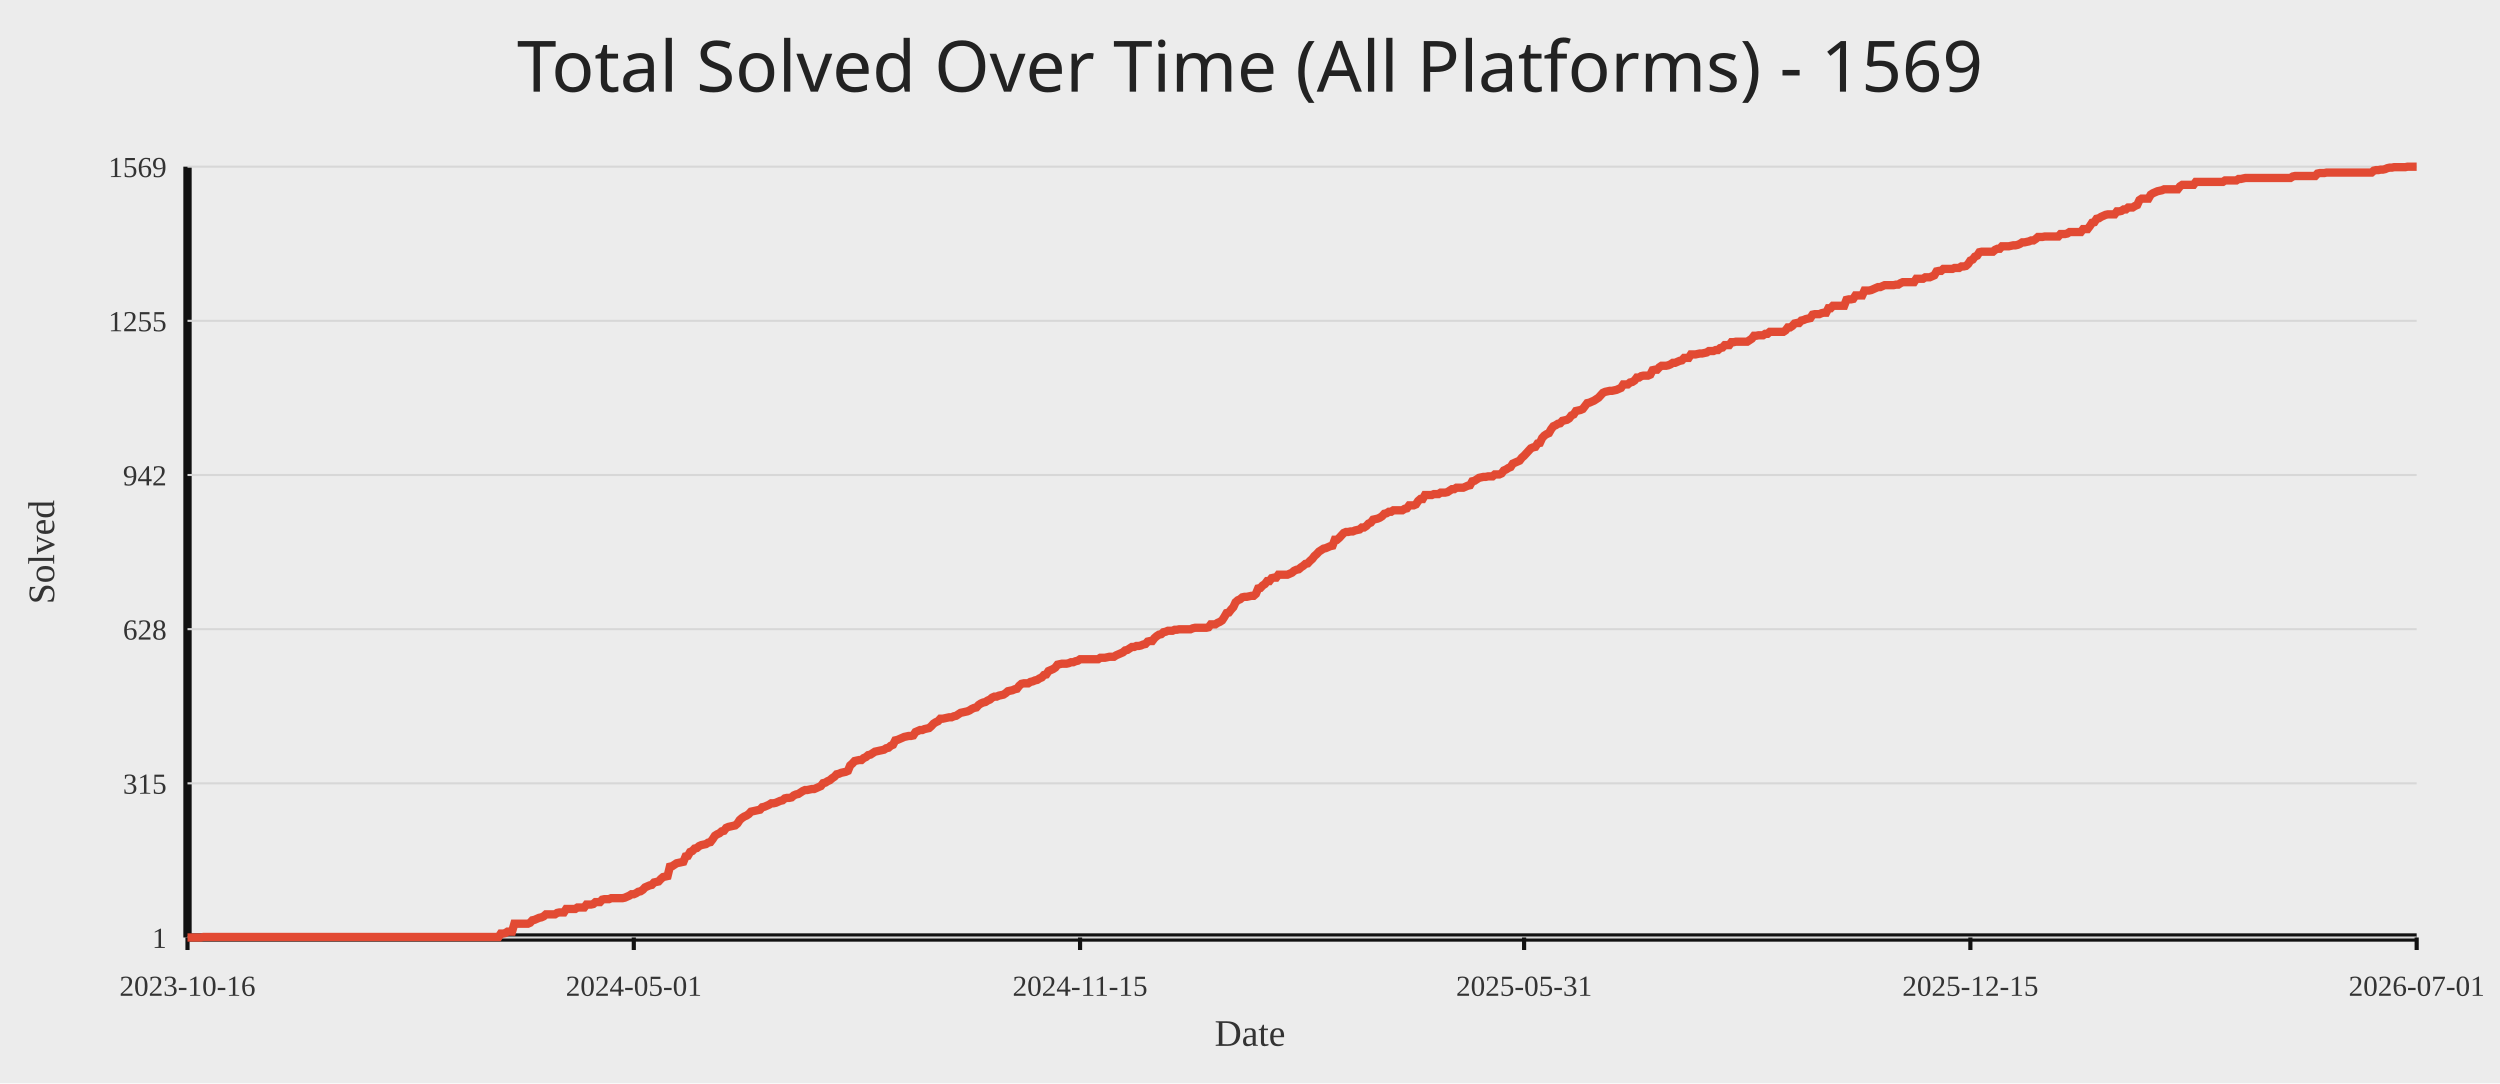
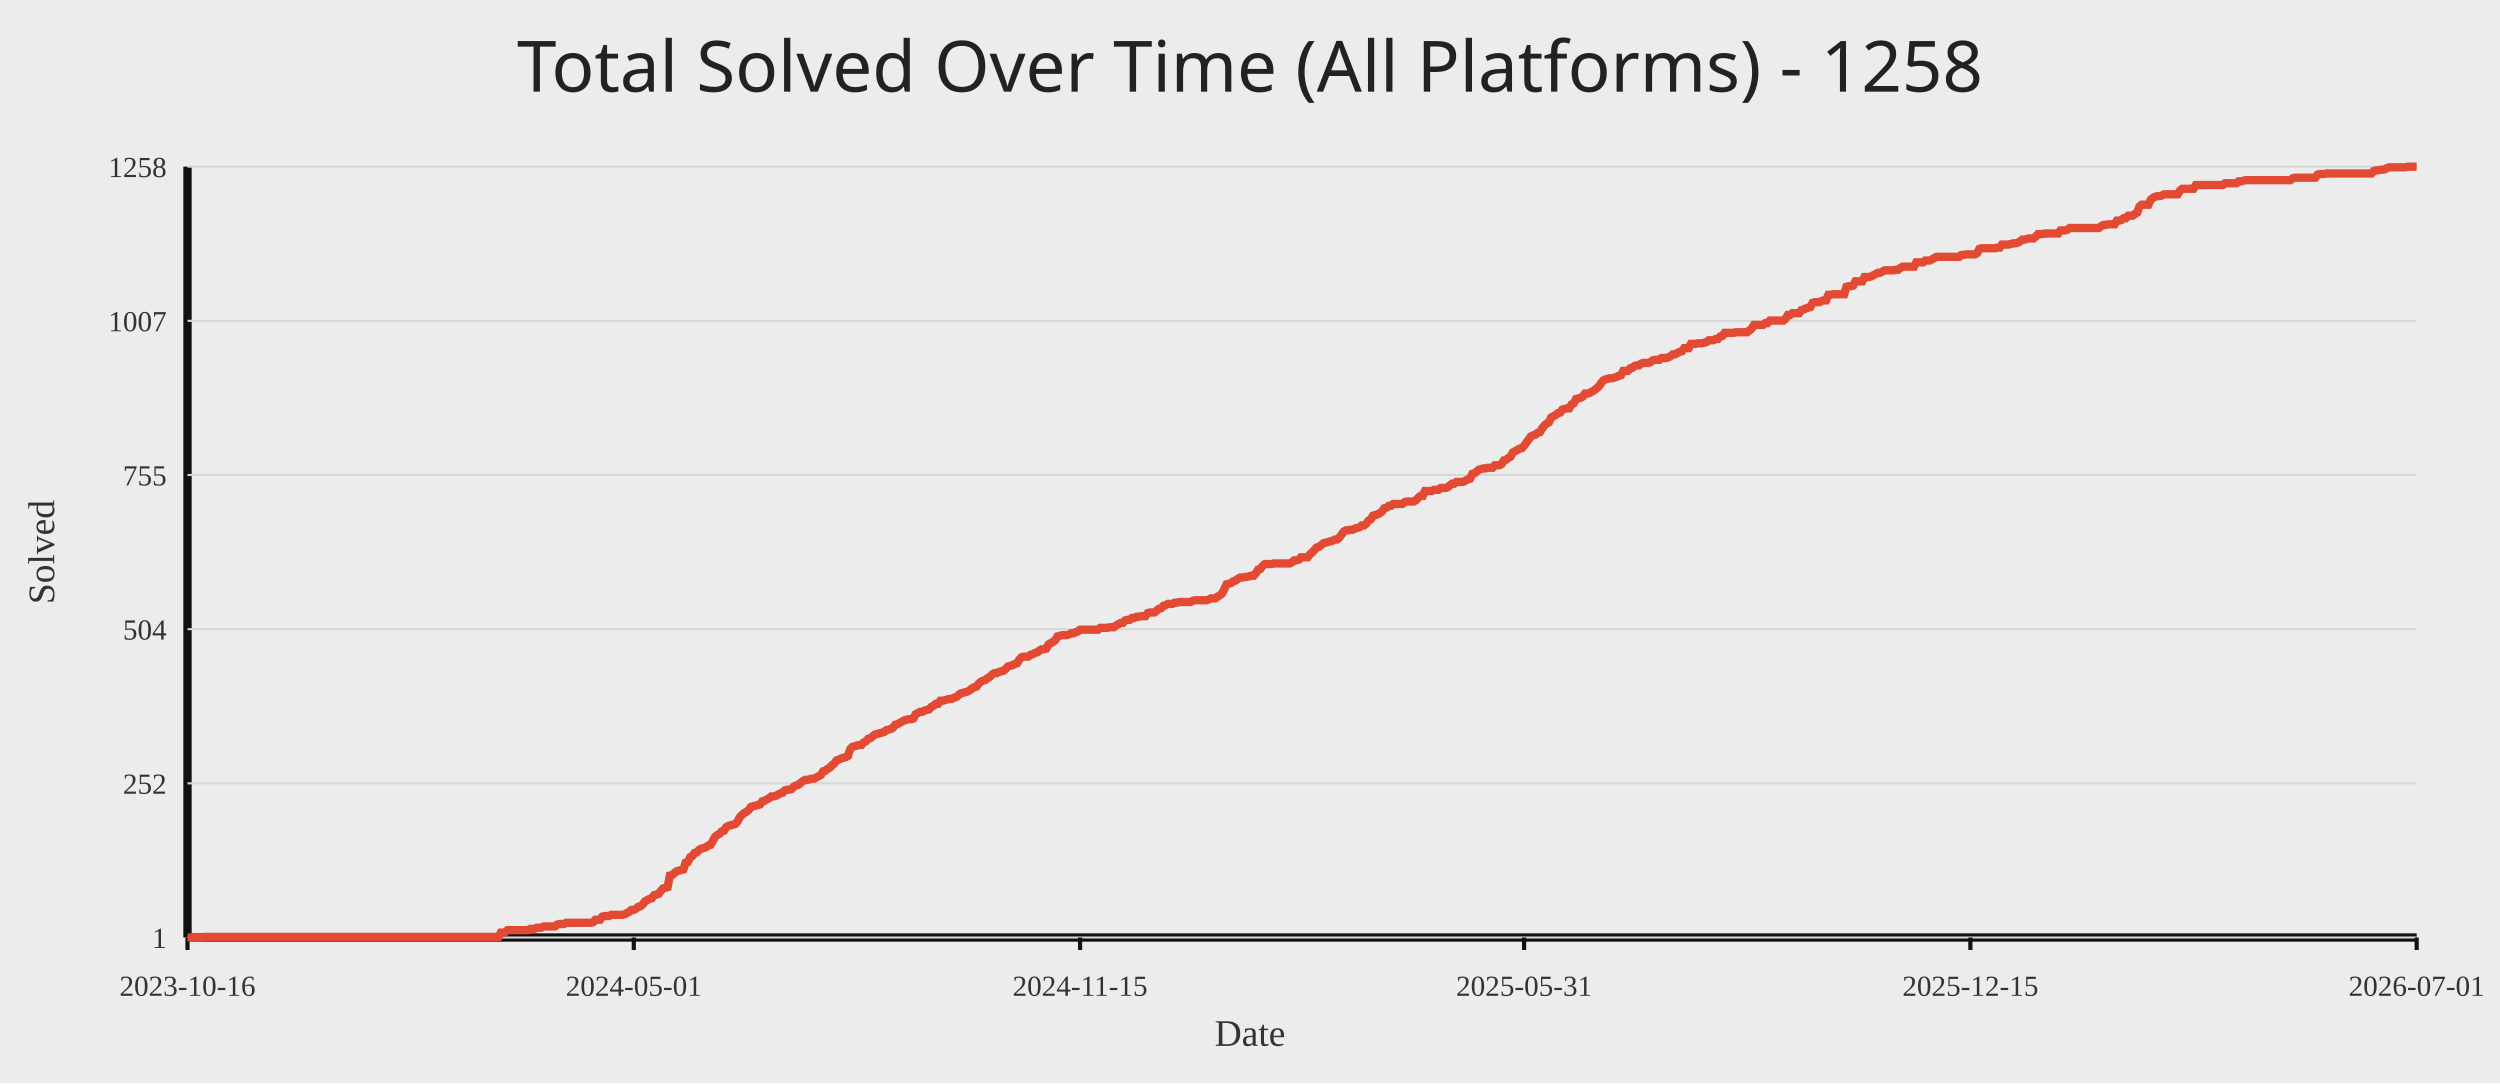
<svg xmlns="http://www.w3.org/2000/svg" width="1200" height="520">
  <rect width="100%" height="100%" fill="#ececec" />
-   <text x="50%" y="44" text-anchor="middle" fill="#222" font-size="34" font-family="Comic Sans MS, Segoe UI">Total Solved Over Time (All Platforms) - 1569</text>
+   <text x="50%" y="44" text-anchor="middle" fill="#222" font-size="34" font-family="Comic Sans MS, Segoe UI">Total Solved Over Time (All Platforms) - 1258</text>
  <line x1="90" y1="450" x2="1160" y2="450" stroke="#111" stroke-width="4" />
  <line x1="90" y1="80" x2="90" y2="450" stroke="#111" stroke-width="4" />
  <line x1="90" y1="450.00" x2="1160" y2="450.00" stroke="#d7d7d7" stroke-width="1" />
  <text x="80" y="455.00" text-anchor="end" fill="#333" font-size="14">1</text>
  <line x1="90" y1="376.00" x2="1160" y2="376.00" stroke="#d7d7d7" stroke-width="1" />
-   <text x="80" y="381.00" text-anchor="end" fill="#333" font-size="14">315</text>
+   <text x="80" y="381.00" text-anchor="end" fill="#333" font-size="14">252</text>
  <line x1="90" y1="302.00" x2="1160" y2="302.00" stroke="#d7d7d7" stroke-width="1" />
-   <text x="80" y="307.00" text-anchor="end" fill="#333" font-size="14">628</text>
+   <text x="80" y="307.00" text-anchor="end" fill="#333" font-size="14">504</text>
  <line x1="90" y1="228.00" x2="1160" y2="228.00" stroke="#d7d7d7" stroke-width="1" />
-   <text x="80" y="233.00" text-anchor="end" fill="#333" font-size="14">942</text>
+   <text x="80" y="233.00" text-anchor="end" fill="#333" font-size="14">755</text>
  <line x1="90" y1="154.00" x2="1160" y2="154.00" stroke="#d7d7d7" stroke-width="1" />
-   <text x="80" y="159.00" text-anchor="end" fill="#333" font-size="14">1255</text>
+   <text x="80" y="159.00" text-anchor="end" fill="#333" font-size="14">1007</text>
  <line x1="90" y1="80.00" x2="1160" y2="80.00" stroke="#d7d7d7" stroke-width="1" />
-   <text x="80" y="85.00" text-anchor="end" fill="#333" font-size="14">1569</text>
+   <text x="80" y="85.00" text-anchor="end" fill="#333" font-size="14">1258</text>
  <line x1="90.00" y1="450" x2="90.00" y2="456" stroke="#111" stroke-width="2" />
  <text x="90.00" y="478" text-anchor="middle" fill="#333" font-size="14">2023-10-16</text>
  <line x1="304.22" y1="450" x2="304.22" y2="456" stroke="#111" stroke-width="2" />
  <text x="304.22" y="478" text-anchor="middle" fill="#333" font-size="14">2024-05-01</text>
  <line x1="518.43" y1="450" x2="518.43" y2="456" stroke="#111" stroke-width="2" />
  <text x="518.43" y="478" text-anchor="middle" fill="#333" font-size="14">2024-11-15</text>
  <line x1="731.57" y1="450" x2="731.57" y2="456" stroke="#111" stroke-width="2" />
  <text x="731.57" y="478" text-anchor="middle" fill="#333" font-size="14">2025-05-31</text>
  <line x1="945.78" y1="450" x2="945.78" y2="456" stroke="#111" stroke-width="2" />
  <text x="945.78" y="478" text-anchor="middle" fill="#333" font-size="14">2025-12-15</text>
  <line x1="1160.00" y1="450" x2="1160.00" y2="456" stroke="#111" stroke-width="2" />
  <text x="1160.00" y="478" text-anchor="middle" fill="#333" font-size="14">2026-07-01</text>
-   <polyline fill="none" stroke="#e24a33" stroke-width="4" points="90.00,450.00 91.08,450.00 92.16,450.00 93.25,450.00 94.33,450.00 95.41,450.00 96.49,450.00 97.57,449.76 98.66,449.76 99.74,449.76 100.82,449.76 101.90,449.76 102.98,449.76 104.06,449.76 105.15,449.76 106.23,449.76 107.31,449.76 108.39,449.76 109.47,449.76 110.56,449.76 111.64,449.76 112.72,449.76 113.80,449.76 114.88,449.76 115.97,449.76 117.05,449.76 118.13,449.76 119.21,449.76 120.29,449.76 121.38,449.76 122.46,449.76 123.54,449.76 124.62,449.76 125.70,449.76 126.78,449.76 127.87,449.76 128.95,449.76 130.03,449.76 131.11,449.76 132.19,449.76 133.28,449.76 134.36,449.76 135.44,449.76 136.52,449.76 137.60,449.76 138.69,449.76 139.77,449.76 140.85,449.76 141.93,449.76 143.01,449.76 144.10,449.76 145.18,449.76 146.26,449.76 147.34,449.76 148.42,449.76 149.50,449.76 150.59,449.76 151.67,449.76 152.75,449.76 153.83,449.76 154.91,449.76 156.00,449.76 157.08,449.76 158.16,449.76 159.24,449.76 160.32,449.76 161.41,449.76 162.49,449.76 163.57,449.76 164.65,449.76 165.73,449.76 166.81,449.76 167.90,449.76 168.98,449.76 170.06,449.76 171.14,449.76 172.22,449.76 173.31,449.76 174.39,449.76 175.47,449.76 176.55,449.76 177.63,449.76 178.72,449.76 179.80,449.76 180.88,449.76 181.96,449.76 183.04,449.76 184.13,449.76 185.21,449.76 186.29,449.76 187.37,449.76 188.45,449.76 189.53,449.76 190.62,449.76 191.70,449.76 192.78,449.76 193.86,449.76 194.94,449.76 196.03,449.76 197.11,449.76 198.19,449.76 199.27,449.76 200.35,449.76 201.44,449.76 202.52,449.76 203.60,449.76 204.68,449.76 205.76,449.76 206.85,449.76 207.93,449.76 209.01,449.76 210.09,449.76 211.17,449.76 212.25,449.76 213.34,449.76 214.42,449.76 215.50,449.76 216.58,449.76 217.66,449.76 218.75,449.76 219.83,449.76 220.91,449.76 221.99,449.76 223.07,449.76 224.16,449.76 225.24,449.76 226.32,449.76 227.40,449.76 228.48,449.76 229.57,449.76 230.65,449.76 231.73,449.76 232.81,449.76 233.89,449.76 234.97,449.76 236.06,449.76 237.14,449.76 238.22,449.76 239.30,449.76 240.38,448.11 241.47,448.11 242.55,447.88 243.63,447.17 244.71,447.17 245.79,447.17 246.88,443.39 247.96,443.39 249.04,443.39 250.12,443.39 251.20,443.39 252.29,443.39 253.37,443.39 254.45,442.92 255.53,441.74 256.61,441.51 257.69,441.03 258.78,440.56 259.86,440.33 260.94,439.85 262.02,438.91 263.10,438.91 264.19,438.91 265.27,438.91 266.35,438.91 267.43,438.20 268.51,437.97 269.60,437.97 270.68,437.97 271.76,436.31 272.84,436.31 273.92,436.31 275.01,436.31 276.09,436.31 277.17,435.61 278.25,435.61 279.33,435.61 280.41,435.61 281.50,434.19 282.58,434.19 283.66,434.19 284.74,433.95 285.82,433.01 286.91,433.01 287.99,433.01 289.07,431.83 290.15,431.59 291.23,431.59 292.32,431.59 293.40,431.12 294.48,431.12 295.56,431.12 296.64,431.12 297.72,431.12 298.81,431.12 299.89,430.89 300.97,430.41 302.05,429.94 303.13,429.23 304.22,429.23 305.30,428.76 306.38,428.05 307.46,427.82 308.54,427.11 309.63,425.93 310.71,425.46 311.79,424.99 312.87,424.75 313.95,423.57 315.04,423.34 316.12,423.10 317.20,421.92 318.28,420.98 319.36,420.74 320.44,420.50 321.53,416.02 322.61,415.78 323.69,415.08 324.77,414.37 325.85,414.13 326.94,413.90 328.02,413.66 329.10,411.07 330.18,410.83 331.26,408.94 332.35,408.47 333.43,407.29 334.51,407.05 335.59,406.11 336.67,405.64 337.76,405.40 338.84,405.17 339.92,404.46 341.00,404.22 342.08,402.81 343.16,401.15 344.25,400.45 345.33,399.97 346.41,399.03 347.49,398.79 348.57,397.38 349.66,396.91 350.74,396.67 351.82,396.43 352.90,396.20 353.98,395.26 355.07,393.60 356.15,392.66 357.23,391.95 358.31,391.48 359.39,390.77 360.48,389.59 361.56,389.36 362.64,389.12 363.72,388.88 364.80,388.65 365.88,387.47 366.97,387.23 368.05,386.76 369.13,386.29 370.21,385.58 371.29,385.58 372.38,385.34 373.46,384.87 374.54,384.40 375.62,384.16 376.70,383.22 377.79,382.98 378.87,382.98 379.95,382.75 381.03,381.80 382.11,381.33 383.20,381.10 384.28,380.39 385.36,379.68 386.44,379.21 387.52,379.21 388.60,378.97 389.69,378.74 390.77,378.74 391.85,378.27 392.93,377.79 394.01,377.32 395.10,375.91 396.18,375.67 397.26,374.96 398.34,374.49 399.42,373.55 400.51,372.84 401.59,371.66 402.67,371.42 403.75,370.95 404.83,370.71 405.92,370.48 407.00,370.01 408.08,367.41 409.16,366.47 410.24,365.29 411.32,365.05 412.41,364.82 413.49,364.82 414.57,363.87 415.65,363.40 416.73,362.46 417.82,362.22 418.90,361.51 419.98,360.80 421.06,360.57 422.14,360.33 423.23,360.10 424.31,359.86 425.39,359.15 426.47,358.92 427.55,357.97 428.63,357.50 429.72,355.38 430.80,355.14 431.88,354.67 432.96,354.20 434.04,353.72 435.13,353.49 436.21,353.25 437.29,353.25 438.37,353.02 439.45,351.36 440.54,350.89 441.62,350.42 442.70,350.42 443.78,349.95 444.86,349.71 445.95,349.48 447.03,348.53 448.11,347.35 449.19,346.65 450.27,346.17 451.35,344.99 452.44,344.99 453.52,344.76 454.60,344.52 455.68,344.29 456.76,344.29 457.85,343.81 458.93,343.58 460.01,342.87 461.09,342.16 462.17,341.93 463.26,341.69 464.34,341.45 465.42,340.98 466.50,340.27 467.58,339.80 468.67,339.57 469.75,338.39 470.83,337.68 471.91,337.21 472.99,336.97 474.07,336.26 475.16,335.79 476.24,334.85 477.32,334.38 478.40,334.38 479.48,333.90 480.57,333.67 481.65,333.43 482.73,332.72 483.81,331.78 484.89,331.54 485.98,331.31 487.06,330.84 488.14,330.60 489.22,329.18 490.30,328.24 491.39,328.00 492.47,328.00 493.55,328.00 494.63,327.30 495.71,327.06 496.79,326.59 497.88,326.35 498.96,325.64 500.04,325.17 501.12,323.99 502.20,323.76 503.29,322.10 504.37,321.63 505.45,321.16 506.53,320.45 507.61,319.04 508.70,318.80 509.78,318.57 510.86,318.57 511.94,318.57 513.02,318.33 514.11,317.86 515.19,317.86 516.27,317.39 517.35,317.15 518.43,316.44 519.51,316.44 520.60,316.44 521.68,316.44 522.76,316.44 523.84,316.44 524.92,316.44 526.01,316.44 527.09,316.44 528.17,315.73 529.25,315.73 530.33,315.73 531.42,315.50 532.50,315.26 533.58,315.26 534.66,315.26 535.74,314.55 536.83,314.08 537.91,313.61 538.99,313.14 540.07,312.19 541.15,311.96 542.23,311.25 543.32,310.54 544.40,310.54 545.48,310.07 546.56,310.07 547.64,309.83 548.73,309.36 549.81,309.13 550.89,307.95 551.97,307.71 553.05,307.71 554.14,306.29 555.22,305.35 556.30,304.64 557.38,304.41 558.46,303.46 559.54,303.23 560.63,302.76 561.71,302.76 562.79,302.76 563.87,302.28 564.95,302.28 566.04,302.05 567.12,302.05 568.20,302.05 569.28,302.05 570.36,302.05 571.45,302.05 572.53,301.58 573.61,301.34 574.69,301.34 575.77,301.34 576.86,301.34 577.94,301.34 579.02,301.34 580.10,301.10 581.18,299.69 582.26,299.69 583.35,299.69 584.43,298.98 585.51,298.51 586.59,297.80 587.67,296.15 588.76,294.26 589.84,294.02 590.92,292.61 592.00,291.43 593.08,289.07 594.17,288.12 595.25,287.65 596.33,286.71 597.41,286.47 598.49,286.47 599.58,286.24 600.66,286.00 601.74,286.00 602.82,285.06 603.90,282.46 604.98,282.23 606.07,281.05 607.15,280.34 608.23,278.92 609.31,278.92 610.39,277.51 611.48,277.27 612.56,277.27 613.64,275.85 614.72,275.85 615.80,275.85 616.89,275.85 617.97,275.85 619.05,275.38 620.13,274.91 621.21,273.97 622.30,273.49 623.38,273.26 624.46,272.32 625.54,271.61 626.62,270.66 627.70,270.43 628.79,269.25 629.87,268.30 630.95,266.89 632.03,265.94 633.11,264.76 634.20,264.06 635.28,263.35 636.36,263.11 637.44,262.64 638.52,262.17 639.61,261.93 640.69,259.10 641.77,259.10 642.85,258.16 643.93,256.98 645.02,255.80 646.10,255.33 647.18,255.33 648.26,255.09 649.34,255.09 650.42,254.62 651.51,254.38 652.59,254.15 653.67,253.20 654.75,253.20 655.83,252.49 656.92,251.31 658.00,250.84 659.08,249.43 660.16,249.19 661.24,248.95 662.33,248.48 663.41,247.77 664.49,246.59 665.57,246.36 666.65,245.65 667.74,245.65 668.82,244.94 669.90,244.94 670.98,244.94 672.06,244.94 673.14,244.94 674.23,244.23 675.31,244.00 676.39,242.58 677.47,242.58 678.55,242.58 679.64,242.11 680.72,240.46 681.80,239.52 682.88,239.52 683.96,237.63 685.05,237.63 686.13,237.63 687.21,237.63 688.29,237.16 689.37,237.16 690.46,237.16 691.54,236.45 692.62,236.45 693.70,236.45 694.78,236.21 695.86,235.50 696.95,234.80 698.03,234.80 699.11,234.09 700.19,234.09 701.27,234.09 702.36,234.09 703.44,233.62 704.52,233.14 705.60,232.91 706.68,231.02 707.77,230.78 708.85,230.08 709.93,229.37 711.01,229.13 712.09,228.90 713.17,228.90 714.26,228.66 715.34,228.66 716.42,228.66 717.50,227.72 718.58,227.72 719.67,227.72 720.75,227.24 721.83,225.83 722.91,225.36 723.99,224.65 725.08,224.18 726.16,222.53 727.24,222.05 728.32,221.58 729.40,221.11 730.49,219.69 731.57,218.75 732.65,217.57 733.73,216.39 734.81,215.21 735.89,214.74 736.98,214.50 738.06,212.85 739.14,212.61 740.22,210.26 741.30,209.08 742.39,208.37 743.47,207.90 744.55,206.01 745.63,204.59 746.71,204.12 747.80,203.41 748.88,203.18 749.96,202.00 751.04,201.76 752.12,201.52 753.21,200.82 754.29,199.40 755.37,198.93 756.45,197.28 757.53,197.04 758.61,196.80 759.70,196.33 760.78,194.92 761.86,193.50 762.94,193.27 764.02,192.79 765.11,192.32 766.19,191.61 767.27,190.91 768.35,189.73 769.43,188.55 770.52,188.07 771.60,187.84 772.68,187.60 773.76,187.60 774.84,187.37 775.93,187.13 777.01,186.66 778.09,186.19 779.17,184.53 780.25,184.53 781.33,184.53 782.42,183.59 783.50,183.35 784.58,182.65 785.66,181.23 786.74,181.23 787.83,180.52 788.91,180.29 789.99,180.29 791.07,180.29 792.15,179.82 793.24,177.69 794.32,177.46 795.40,177.46 796.48,176.28 797.56,175.57 798.65,175.57 799.73,175.57 800.81,175.33 801.89,174.86 802.97,174.15 804.05,174.15 805.14,173.68 806.22,173.21 807.30,172.97 808.38,171.79 809.46,171.79 810.55,171.79 811.63,170.14 812.71,170.14 813.79,170.14 814.87,169.90 815.96,169.67 817.04,169.67 818.12,169.43 819.20,169.20 820.28,168.49 821.37,168.49 822.45,168.49 823.53,168.02 824.61,168.02 825.69,167.07 826.77,166.84 827.86,165.66 828.94,165.66 830.02,165.66 831.10,164.24 832.18,164.24 833.27,164.01 834.35,164.01 835.43,164.01 836.51,164.01 837.59,164.01 838.68,164.01 839.76,163.30 840.84,162.59 841.92,161.17 843.00,161.17 844.08,160.94 845.17,160.94 846.25,160.94 847.33,160.23 848.41,160.23 849.49,159.29 850.58,159.29 851.66,159.29 852.74,159.29 853.82,159.29 854.90,159.29 855.99,159.29 857.07,158.58 858.15,157.16 859.23,157.16 860.31,156.45 861.40,155.27 862.48,155.04 863.56,155.04 864.64,153.86 865.72,153.62 866.80,153.15 867.89,152.91 868.97,152.68 870.05,151.03 871.13,150.79 872.21,150.79 873.30,150.79 874.38,150.32 875.46,150.08 876.54,150.08 877.62,147.96 878.71,147.96 879.79,146.78 880.87,146.78 881.95,146.78 883.03,146.78 884.12,146.78 885.20,146.78 886.28,143.95 887.36,143.71 888.44,143.71 889.52,143.48 890.61,141.82 891.69,141.82 892.77,141.82 893.85,141.82 894.93,139.46 896.02,139.46 897.10,139.46 898.18,139.23 899.26,138.76 900.34,138.28 901.43,137.81 902.51,137.81 903.59,137.34 904.67,136.87 905.75,136.87 906.84,136.87 907.92,136.87 909.00,136.87 910.08,136.63 911.16,136.63 912.24,135.92 913.33,135.45 914.41,135.45 915.49,135.45 916.57,135.45 917.65,135.45 918.74,135.45 919.82,133.80 920.90,133.80 921.98,133.80 923.06,133.80 924.15,133.09 925.23,133.09 926.31,133.09 927.39,132.62 928.47,132.15 929.56,130.26 930.64,130.03 931.72,130.03 932.80,129.08 933.88,129.08 934.96,129.08 936.05,129.08 937.13,129.08 938.21,128.61 939.29,128.61 940.37,128.61 941.46,127.90 942.54,127.90 943.62,127.67 944.70,126.72 945.78,125.07 946.87,124.60 947.95,123.18 949.03,122.71 950.11,121.06 951.19,120.82 952.28,120.82 953.36,120.82 954.44,120.82 955.52,120.82 956.60,120.82 957.68,119.88 958.77,119.41 959.85,119.41 960.93,118.23 962.01,118.23 963.09,118.23 964.18,118.23 965.26,117.99 966.34,117.76 967.42,117.76 968.50,117.52 969.59,117.05 970.67,116.34 971.75,116.34 972.83,116.10 973.91,115.87 974.99,115.40 976.08,115.40 977.16,114.69 978.24,113.74 979.32,113.74 980.40,113.74 981.49,113.51 982.57,113.51 983.65,113.51 984.73,113.51 985.81,113.51 986.90,113.51 987.98,113.51 989.06,112.33 990.14,112.33 991.22,112.33 992.31,112.09 993.39,111.38 994.47,111.38 995.55,111.38 996.63,111.38 997.71,111.38 998.80,111.38 999.88,109.97 1000.96,109.97 1002.04,109.97 1003.12,108.55 1004.21,106.90 1005.29,106.66 1006.37,105.01 1007.45,104.78 1008.53,104.07 1009.62,103.60 1010.70,103.12 1011.78,102.89 1012.86,102.89 1013.94,102.89 1015.03,102.89 1016.11,101.47 1017.19,101.47 1018.27,101.24 1019.35,100.53 1020.43,100.53 1021.52,99.59 1022.60,99.59 1023.68,99.59 1024.76,98.88 1025.84,98.41 1026.93,96.05 1028.01,95.34 1029.09,95.34 1030.17,95.34 1031.25,95.34 1032.34,93.45 1033.42,92.74 1034.50,92.27 1035.58,91.80 1036.66,91.56 1037.75,91.33 1038.83,90.85 1039.91,90.85 1040.99,90.85 1042.07,90.85 1043.15,90.85 1044.24,90.85 1045.32,90.85 1046.40,89.44 1047.48,88.73 1048.56,88.73 1049.65,88.73 1050.73,88.73 1051.81,88.73 1052.89,88.73 1053.97,87.32 1055.06,87.32 1056.14,87.32 1057.22,87.32 1058.30,87.32 1059.38,87.32 1060.47,87.32 1061.55,87.32 1062.63,87.32 1063.71,87.32 1064.79,87.32 1065.87,87.32 1066.96,87.32 1068.04,86.61 1069.12,86.61 1070.20,86.61 1071.28,86.61 1072.37,86.61 1073.45,86.61 1074.53,85.90 1075.61,85.90 1076.69,85.66 1077.78,85.43 1078.86,85.43 1079.94,85.43 1081.02,85.43 1082.10,85.43 1083.19,85.43 1084.27,85.43 1085.35,85.43 1086.43,85.43 1087.51,85.43 1088.59,85.43 1089.68,85.43 1090.76,85.43 1091.84,85.43 1092.92,85.43 1094.00,85.43 1095.09,85.43 1096.17,85.43 1097.25,85.43 1098.33,85.43 1099.41,85.43 1100.50,84.72 1101.58,84.48 1102.66,84.48 1103.74,84.48 1104.82,84.48 1105.90,84.48 1106.99,84.48 1108.07,84.48 1109.15,84.48 1110.23,84.48 1111.31,84.48 1112.40,83.30 1113.48,83.07 1114.56,83.07 1115.64,83.07 1116.72,82.83 1117.81,82.83 1118.89,82.83 1119.97,82.83 1121.05,82.83 1122.13,82.83 1123.22,82.83 1124.30,82.83 1125.38,82.83 1126.46,82.83 1127.54,82.83 1128.62,82.83 1129.71,82.83 1130.79,82.83 1131.87,82.83 1132.95,82.83 1134.03,82.83 1135.12,82.83 1136.20,82.83 1137.28,82.83 1138.36,82.83 1139.44,81.89 1140.53,81.65 1141.61,81.65 1142.69,81.42 1143.77,81.42 1144.85,81.18 1145.94,80.71 1147.02,80.47 1148.10,80.47 1149.18,80.24 1150.26,80.24 1151.34,80.24 1152.43,80.24 1153.51,80.24 1154.59,80.24 1155.67,80.00 1156.75,80.00 1157.84,80.00 1158.92,80.00 1160.00,80.00" />
+   <polyline fill="none" stroke="#e24a33" stroke-width="4" points="90.00,450.00 91.08,450.00 92.16,450.00 93.25,450.00 94.33,450.00 95.41,450.00 96.49,450.00 97.57,449.71 98.66,449.71 99.74,449.71 100.82,449.71 101.90,449.71 102.98,449.71 104.06,449.71 105.15,449.71 106.23,449.71 107.31,449.71 108.39,449.71 109.47,449.71 110.56,449.71 111.64,449.71 112.72,449.71 113.80,449.71 114.88,449.71 115.97,449.71 117.05,449.71 118.13,449.71 119.21,449.71 120.29,449.71 121.38,449.71 122.46,449.71 123.54,449.71 124.62,449.71 125.70,449.71 126.78,449.71 127.87,449.71 128.95,449.71 130.03,449.71 131.11,449.71 132.19,449.71 133.28,449.71 134.36,449.71 135.44,449.71 136.52,449.71 137.60,449.71 138.69,449.71 139.77,449.71 140.85,449.71 141.93,449.71 143.01,449.71 144.10,449.71 145.18,449.71 146.26,449.71 147.34,449.71 148.42,449.71 149.50,449.71 150.59,449.71 151.67,449.71 152.75,449.71 153.83,449.71 154.91,449.71 156.00,449.71 157.08,449.71 158.16,449.71 159.24,449.71 160.32,449.71 161.41,449.71 162.49,449.71 163.57,449.71 164.65,449.71 165.73,449.71 166.81,449.71 167.90,449.71 168.98,449.71 170.06,449.71 171.14,449.71 172.22,449.71 173.31,449.71 174.39,449.71 175.47,449.71 176.55,449.71 177.63,449.71 178.72,449.71 179.80,449.71 180.88,449.71 181.96,449.71 183.04,449.71 184.13,449.71 185.21,449.71 186.29,449.71 187.37,449.71 188.45,449.71 189.53,449.71 190.62,449.71 191.70,449.71 192.78,449.71 193.86,449.71 194.94,449.71 196.03,449.71 197.11,449.71 198.19,449.71 199.27,449.71 200.35,449.71 201.44,449.71 202.52,449.71 203.60,449.71 204.68,449.71 205.76,449.71 206.85,449.71 207.93,449.71 209.01,449.71 210.09,449.71 211.17,449.71 212.25,449.71 213.34,449.71 214.42,449.71 215.50,449.71 216.58,449.71 217.66,449.71 218.75,449.71 219.83,449.71 220.91,449.71 221.99,449.71 223.07,449.71 224.16,449.71 225.24,449.71 226.32,449.71 227.40,449.71 228.48,449.71 229.57,449.71 230.65,449.71 231.73,449.71 232.81,449.71 233.89,449.71 234.97,449.71 236.06,449.71 237.14,449.71 238.22,449.71 239.30,449.71 240.38,447.65 241.47,447.65 242.55,447.35 243.63,446.47 244.71,446.47 245.79,446.47 246.88,446.47 247.96,446.47 249.04,446.47 250.12,446.47 251.20,446.47 252.29,446.47 253.37,446.47 254.45,445.88 255.53,445.88 256.61,445.88 257.69,445.29 258.78,445.29 259.86,445.29 260.94,444.70 262.02,444.70 263.10,444.70 264.19,444.70 265.27,444.70 266.35,444.70 267.43,443.82 268.51,443.52 269.60,443.52 270.68,443.52 271.76,442.94 272.84,442.94 273.92,442.94 275.01,442.94 276.09,442.94 277.17,442.94 278.25,442.94 279.33,442.94 280.41,442.94 281.50,442.94 282.58,442.94 283.66,442.94 284.74,442.64 285.82,441.46 286.91,441.46 287.99,441.46 289.07,439.99 290.15,439.70 291.23,439.70 292.32,439.70 293.40,439.11 294.48,439.11 295.56,439.11 296.64,439.11 297.72,439.11 298.81,439.11 299.89,438.81 300.97,438.23 302.05,437.64 303.13,436.75 304.22,436.75 305.30,436.17 306.38,435.28 307.46,434.99 308.54,434.11 309.63,432.63 310.71,432.04 311.79,431.46 312.87,431.16 313.95,429.69 315.04,429.40 316.12,429.10 317.20,427.63 318.28,426.45 319.36,426.16 320.44,425.86 321.53,420.27 322.61,419.98 323.69,419.09 324.77,418.21 325.85,417.92 326.94,417.62 328.02,417.33 329.10,414.09 330.18,413.79 331.26,411.44 332.35,410.85 333.43,409.38 334.51,409.09 335.59,407.91 336.67,407.32 337.76,407.02 338.84,406.73 339.92,405.85 341.00,405.55 342.08,403.79 343.16,401.73 344.25,400.84 345.33,400.25 346.41,399.08 347.49,398.78 348.57,397.02 349.66,396.43 350.74,396.13 351.82,395.84 352.90,395.54 353.98,394.37 355.07,392.31 356.15,391.13 357.23,390.25 358.31,389.66 359.39,388.77 360.48,387.30 361.56,387.01 362.64,386.71 363.72,386.42 364.80,386.13 365.88,384.65 366.97,384.36 368.05,383.77 369.13,383.18 370.21,382.30 371.29,382.30 372.38,382.00 373.46,381.42 374.54,380.83 375.62,380.53 376.70,379.36 377.79,379.06 378.87,379.06 379.95,378.77 381.03,377.59 382.11,377.00 383.20,376.71 384.28,375.82 385.36,374.94 386.44,374.35 387.52,374.35 388.60,374.06 389.69,373.76 390.77,373.76 391.85,373.17 392.93,372.59 394.01,372.00 395.10,370.23 396.18,369.94 397.26,369.05 398.34,368.46 399.42,367.29 400.51,366.40 401.59,364.93 402.67,364.64 403.75,364.05 404.83,363.75 405.92,363.46 407.00,362.87 408.08,359.63 409.16,358.46 410.24,358.16 411.32,357.87 412.41,357.57 413.49,357.57 414.57,356.40 415.65,355.81 416.73,354.63 417.82,354.34 418.90,353.45 419.98,352.57 421.06,352.28 422.14,351.98 423.23,351.69 424.31,351.39 425.39,350.51 426.47,350.21 427.55,349.92 428.63,349.33 429.72,347.86 430.80,347.57 431.88,346.98 432.96,346.39 434.04,345.80 435.13,345.51 436.21,345.21 437.29,345.21 438.37,344.92 439.45,342.86 440.54,342.27 441.62,341.68 442.70,341.68 443.78,341.09 444.86,340.80 445.95,340.50 447.03,339.32 448.11,338.74 449.19,337.85 450.27,337.85 451.35,336.38 452.44,336.38 453.52,336.09 454.60,335.79 455.68,335.50 456.76,335.50 457.85,334.91 458.93,334.61 460.01,333.73 461.09,332.85 462.17,332.55 463.26,332.26 464.34,331.96 465.42,331.38 466.50,330.49 467.58,329.90 468.67,329.61 469.75,328.14 470.83,327.26 471.91,326.67 472.99,326.37 474.07,325.49 475.16,324.90 476.24,323.72 477.32,323.13 478.40,323.13 479.48,322.55 480.57,322.25 481.65,321.96 482.73,321.07 483.81,319.90 484.89,319.60 485.98,319.31 487.06,318.72 488.14,318.42 489.22,316.66 490.30,315.48 491.39,315.19 492.47,315.19 493.55,315.19 494.63,314.30 495.71,314.01 496.79,313.42 497.88,313.13 498.96,312.24 500.04,311.65 501.12,311.65 502.20,311.36 503.29,309.30 504.37,308.71 505.45,308.12 506.53,307.24 507.61,305.47 508.70,305.18 509.78,304.88 510.86,304.88 511.94,304.88 513.02,304.59 514.11,304.00 515.19,304.00 516.27,303.41 517.35,303.12 518.43,302.24 519.51,302.24 520.60,302.24 521.68,302.24 522.76,302.24 523.84,302.24 524.92,302.24 526.01,302.24 527.09,302.24 528.17,301.35 529.25,301.35 530.33,301.35 531.42,301.35 532.50,301.06 533.58,301.06 534.66,301.06 535.74,300.18 536.83,299.59 537.91,299.00 538.99,299.00 540.07,297.82 541.15,297.53 542.23,297.53 543.32,296.64 544.40,296.64 545.48,296.05 546.56,296.05 547.64,295.76 548.73,295.76 549.81,295.76 550.89,294.29 551.97,293.99 553.05,293.99 554.14,293.99 555.22,293.11 556.30,292.23 557.38,291.93 558.46,290.76 559.54,290.46 560.63,289.87 561.71,289.87 562.79,289.87 563.87,289.28 564.95,289.28 566.04,288.99 567.12,288.99 568.20,288.99 569.28,288.99 570.36,288.99 571.45,288.99 572.53,288.40 573.61,288.11 574.69,288.11 575.77,288.11 576.86,288.11 577.94,288.11 579.02,288.11 580.10,287.81 581.18,287.22 582.26,287.22 583.35,287.22 584.43,286.34 585.51,285.75 586.59,284.87 587.67,282.81 588.76,280.45 589.84,280.16 590.92,279.86 592.00,278.98 593.08,278.69 594.17,277.80 595.25,277.22 596.33,277.22 597.41,276.92 598.49,276.92 599.58,276.63 600.66,276.33 601.74,276.33 602.82,275.16 603.90,273.39 604.98,273.09 606.07,271.62 607.15,270.74 608.23,270.74 609.31,270.74 610.39,270.74 611.48,270.45 612.56,270.45 613.64,270.45 614.72,270.45 615.80,270.45 616.89,270.45 617.97,270.45 619.05,270.45 620.13,269.86 621.21,268.97 622.30,268.97 623.38,268.68 624.46,267.50 625.54,267.50 626.62,267.50 627.70,267.50 628.79,266.03 629.87,265.15 630.95,263.97 632.03,262.79 633.11,262.50 634.20,261.61 635.28,260.73 636.36,260.44 637.44,260.14 638.52,259.85 639.61,259.55 640.69,258.97 641.77,258.97 642.85,258.08 643.93,256.61 645.02,255.14 646.10,254.55 647.18,254.55 648.26,254.26 649.34,254.26 650.42,253.67 651.51,253.37 652.59,253.08 653.67,252.20 654.75,252.20 655.83,251.31 656.92,249.84 658.00,249.25 659.08,247.49 660.16,247.19 661.24,246.90 662.33,246.31 663.41,245.43 664.49,243.95 665.57,243.66 666.65,242.78 667.74,242.78 668.82,241.89 669.90,241.89 670.98,241.89 672.06,241.89 673.14,241.89 674.23,241.01 675.31,240.72 676.39,240.72 677.47,240.72 678.55,240.72 679.64,240.13 680.72,238.95 681.80,238.07 682.88,238.07 683.96,235.71 685.05,235.71 686.13,235.71 687.21,235.71 688.29,235.12 689.37,235.12 690.46,235.12 691.54,234.24 692.62,234.24 693.70,234.24 694.78,233.95 695.86,233.06 696.95,232.18 698.03,232.18 699.11,231.30 700.19,231.30 701.27,231.30 702.36,231.30 703.44,230.71 704.52,230.12 705.60,229.82 706.68,227.47 707.77,227.18 708.85,226.29 709.93,225.41 711.01,225.12 712.09,224.82 713.17,224.82 714.26,224.53 715.34,224.53 716.42,224.53 717.50,223.35 718.58,223.35 719.67,223.35 720.75,222.76 721.83,220.99 722.91,220.70 723.99,219.82 725.08,219.23 726.16,217.17 727.24,216.58 728.32,215.99 729.40,215.40 730.49,215.11 731.57,213.93 732.65,212.46 733.73,210.99 734.81,209.51 735.89,208.93 736.98,208.63 738.06,207.75 739.14,207.45 740.22,205.69 741.30,204.22 742.39,203.33 743.47,202.74 744.55,200.39 745.63,199.80 746.71,199.21 747.80,198.33 748.88,198.04 749.96,196.56 751.04,196.27 752.12,195.97 753.21,195.97 754.29,194.21 755.37,193.62 756.45,191.56 757.53,191.26 758.61,190.97 759.70,190.38 760.78,188.91 761.86,188.91 762.94,188.62 764.02,188.03 765.11,187.44 766.19,186.56 767.27,185.67 768.35,184.20 769.43,182.73 770.52,182.14 771.60,181.85 772.68,181.55 773.76,181.55 774.84,181.26 775.93,180.96 777.01,180.37 778.09,180.08 779.17,178.02 780.25,178.02 781.33,178.02 782.42,176.84 783.50,176.55 784.58,175.66 785.66,175.37 786.74,175.37 787.83,174.49 788.91,174.19 789.99,174.19 791.07,174.19 792.15,173.90 793.24,173.02 794.32,172.72 795.40,172.72 796.48,172.72 797.56,171.84 798.65,171.84 799.73,171.84 800.81,171.54 801.89,170.95 802.97,170.07 804.05,170.07 805.14,169.48 806.22,168.89 807.30,168.60 808.38,167.13 809.46,167.13 810.55,167.13 811.63,165.07 812.71,165.07 813.79,165.07 814.87,164.77 815.96,164.77 817.04,164.77 818.12,164.48 819.20,164.18 820.28,163.30 821.37,163.30 822.45,163.30 823.53,162.71 824.61,162.71 825.69,161.54 826.77,161.24 827.86,159.77 828.94,159.77 830.02,159.77 831.10,159.77 832.18,159.77 833.27,159.47 834.35,159.47 835.43,159.47 836.51,159.47 837.59,159.47 838.68,159.47 839.76,158.59 840.84,157.71 841.92,155.94 843.00,155.94 844.08,155.94 845.17,155.94 846.25,155.94 847.33,155.06 848.41,155.06 849.49,153.88 850.58,153.88 851.66,153.88 852.74,153.88 853.82,153.88 854.90,153.88 855.99,153.88 857.07,153.00 858.15,151.23 859.23,151.23 860.31,150.35 861.40,150.35 862.48,150.35 863.56,150.35 864.64,148.88 865.72,148.58 866.80,148.00 867.89,147.70 868.97,147.41 870.05,145.35 871.13,145.05 872.21,145.05 873.30,145.05 874.38,144.46 875.46,144.17 876.54,144.17 877.62,141.52 878.71,141.52 879.79,141.23 880.87,141.23 881.95,141.23 883.03,141.23 884.12,141.23 885.20,141.23 886.28,137.69 887.36,137.40 888.44,137.40 889.52,137.10 890.61,135.04 891.69,135.04 892.77,135.04 893.85,135.04 894.93,132.98 896.02,132.98 897.10,132.98 898.18,132.69 899.26,132.10 900.34,131.51 901.43,130.92 902.51,130.92 903.59,130.33 904.67,129.75 905.75,129.75 906.84,129.75 907.92,129.75 909.00,129.75 910.08,129.45 911.16,129.45 912.24,128.57 913.33,127.98 914.41,127.98 915.49,127.98 916.57,127.98 917.65,127.98 918.74,127.98 919.82,125.92 920.90,125.92 921.98,125.92 923.06,125.92 924.15,125.04 925.23,125.04 926.31,125.04 927.39,124.45 928.47,123.86 929.56,123.27 930.64,123.27 931.72,123.27 932.80,123.27 933.88,123.27 934.96,123.27 936.05,123.27 937.13,123.27 938.21,123.27 939.29,123.27 940.37,123.27 941.46,122.39 942.54,122.39 943.62,122.09 944.70,122.09 945.78,122.09 946.87,122.09 947.95,122.09 949.03,121.50 950.11,119.44 951.19,119.15 952.28,119.15 953.36,119.15 954.44,119.15 955.52,119.15 956.60,119.15 957.68,119.15 958.77,118.85 959.85,118.85 960.93,117.38 962.01,117.38 963.09,117.38 964.18,117.38 965.26,117.09 966.34,116.79 967.42,116.79 968.50,116.50 969.59,115.91 970.67,115.03 971.75,115.03 972.83,114.73 973.91,114.44 974.99,114.44 976.08,114.44 977.16,113.56 978.24,112.38 979.32,112.38 980.40,112.38 981.49,112.08 982.57,112.08 983.65,112.08 984.73,112.08 985.81,112.08 986.90,112.08 987.98,112.08 989.06,110.61 990.14,110.61 991.22,110.61 992.31,110.32 993.39,109.44 994.47,109.44 995.55,109.44 996.63,109.44 997.71,109.44 998.80,109.44 999.88,109.44 1000.96,109.44 1002.04,109.44 1003.12,109.44 1004.21,109.44 1005.29,109.44 1006.37,109.44 1007.45,109.44 1008.53,108.55 1009.62,107.96 1010.70,107.96 1011.78,107.67 1012.86,107.67 1013.94,107.67 1015.03,107.67 1016.11,105.90 1017.19,105.90 1018.27,105.61 1019.35,104.73 1020.43,104.73 1021.52,103.55 1022.60,103.55 1023.68,103.55 1024.76,102.67 1025.84,102.08 1026.93,99.13 1028.01,98.25 1029.09,98.25 1030.17,98.25 1031.25,98.25 1032.34,95.89 1033.42,95.01 1034.50,94.42 1035.58,94.13 1036.66,94.13 1037.75,93.83 1038.83,93.25 1039.91,93.25 1040.99,93.25 1042.07,93.25 1043.15,93.25 1044.24,93.25 1045.32,93.25 1046.40,91.48 1047.48,90.60 1048.56,90.60 1049.65,90.60 1050.73,90.60 1051.81,90.60 1052.89,90.60 1053.97,88.83 1055.06,88.83 1056.14,88.83 1057.22,88.83 1058.30,88.83 1059.38,88.83 1060.47,88.83 1061.55,88.83 1062.63,88.83 1063.71,88.83 1064.79,88.83 1065.87,88.83 1066.96,88.83 1068.04,87.95 1069.12,87.95 1070.20,87.95 1071.28,87.95 1072.37,87.95 1073.45,87.95 1074.53,87.06 1075.61,87.06 1076.69,86.77 1077.78,86.48 1078.86,86.48 1079.94,86.48 1081.02,86.48 1082.10,86.48 1083.19,86.48 1084.27,86.48 1085.35,86.48 1086.43,86.48 1087.51,86.48 1088.59,86.48 1089.68,86.48 1090.76,86.48 1091.84,86.48 1092.92,86.48 1094.00,86.48 1095.09,86.48 1096.17,86.48 1097.25,86.48 1098.33,86.48 1099.41,86.48 1100.50,85.59 1101.58,85.30 1102.66,85.30 1103.74,85.30 1104.82,85.30 1105.90,85.30 1106.99,85.30 1108.07,85.30 1109.15,85.30 1110.23,85.30 1111.31,85.30 1112.40,83.83 1113.48,83.53 1114.56,83.53 1115.64,83.53 1116.72,83.24 1117.81,83.24 1118.89,83.24 1119.97,83.24 1121.05,83.24 1122.13,83.24 1123.22,83.24 1124.30,83.24 1125.38,83.24 1126.46,83.24 1127.54,83.24 1128.62,83.24 1129.71,83.24 1130.79,83.24 1131.87,83.24 1132.95,83.24 1134.03,83.24 1135.12,83.24 1136.20,83.24 1137.28,83.24 1138.36,83.24 1139.44,82.06 1140.53,81.77 1141.61,81.77 1142.69,81.47 1143.77,81.47 1144.85,81.18 1145.94,80.59 1147.02,80.29 1148.10,80.29 1149.18,80.29 1150.26,80.29 1151.34,80.29 1152.43,80.29 1153.51,80.29 1154.59,80.29 1155.67,80.00 1156.75,80.00 1157.84,80.00 1158.92,80.00 1160.00,80.00" />
  <text x="50%" y="502" text-anchor="middle" fill="#333" font-size="18">Date</text>
  <text x="26" y="265.00" transform="rotate(-90 26 265.00)" text-anchor="middle" fill="#333" font-size="18">Solved</text>
</svg>
